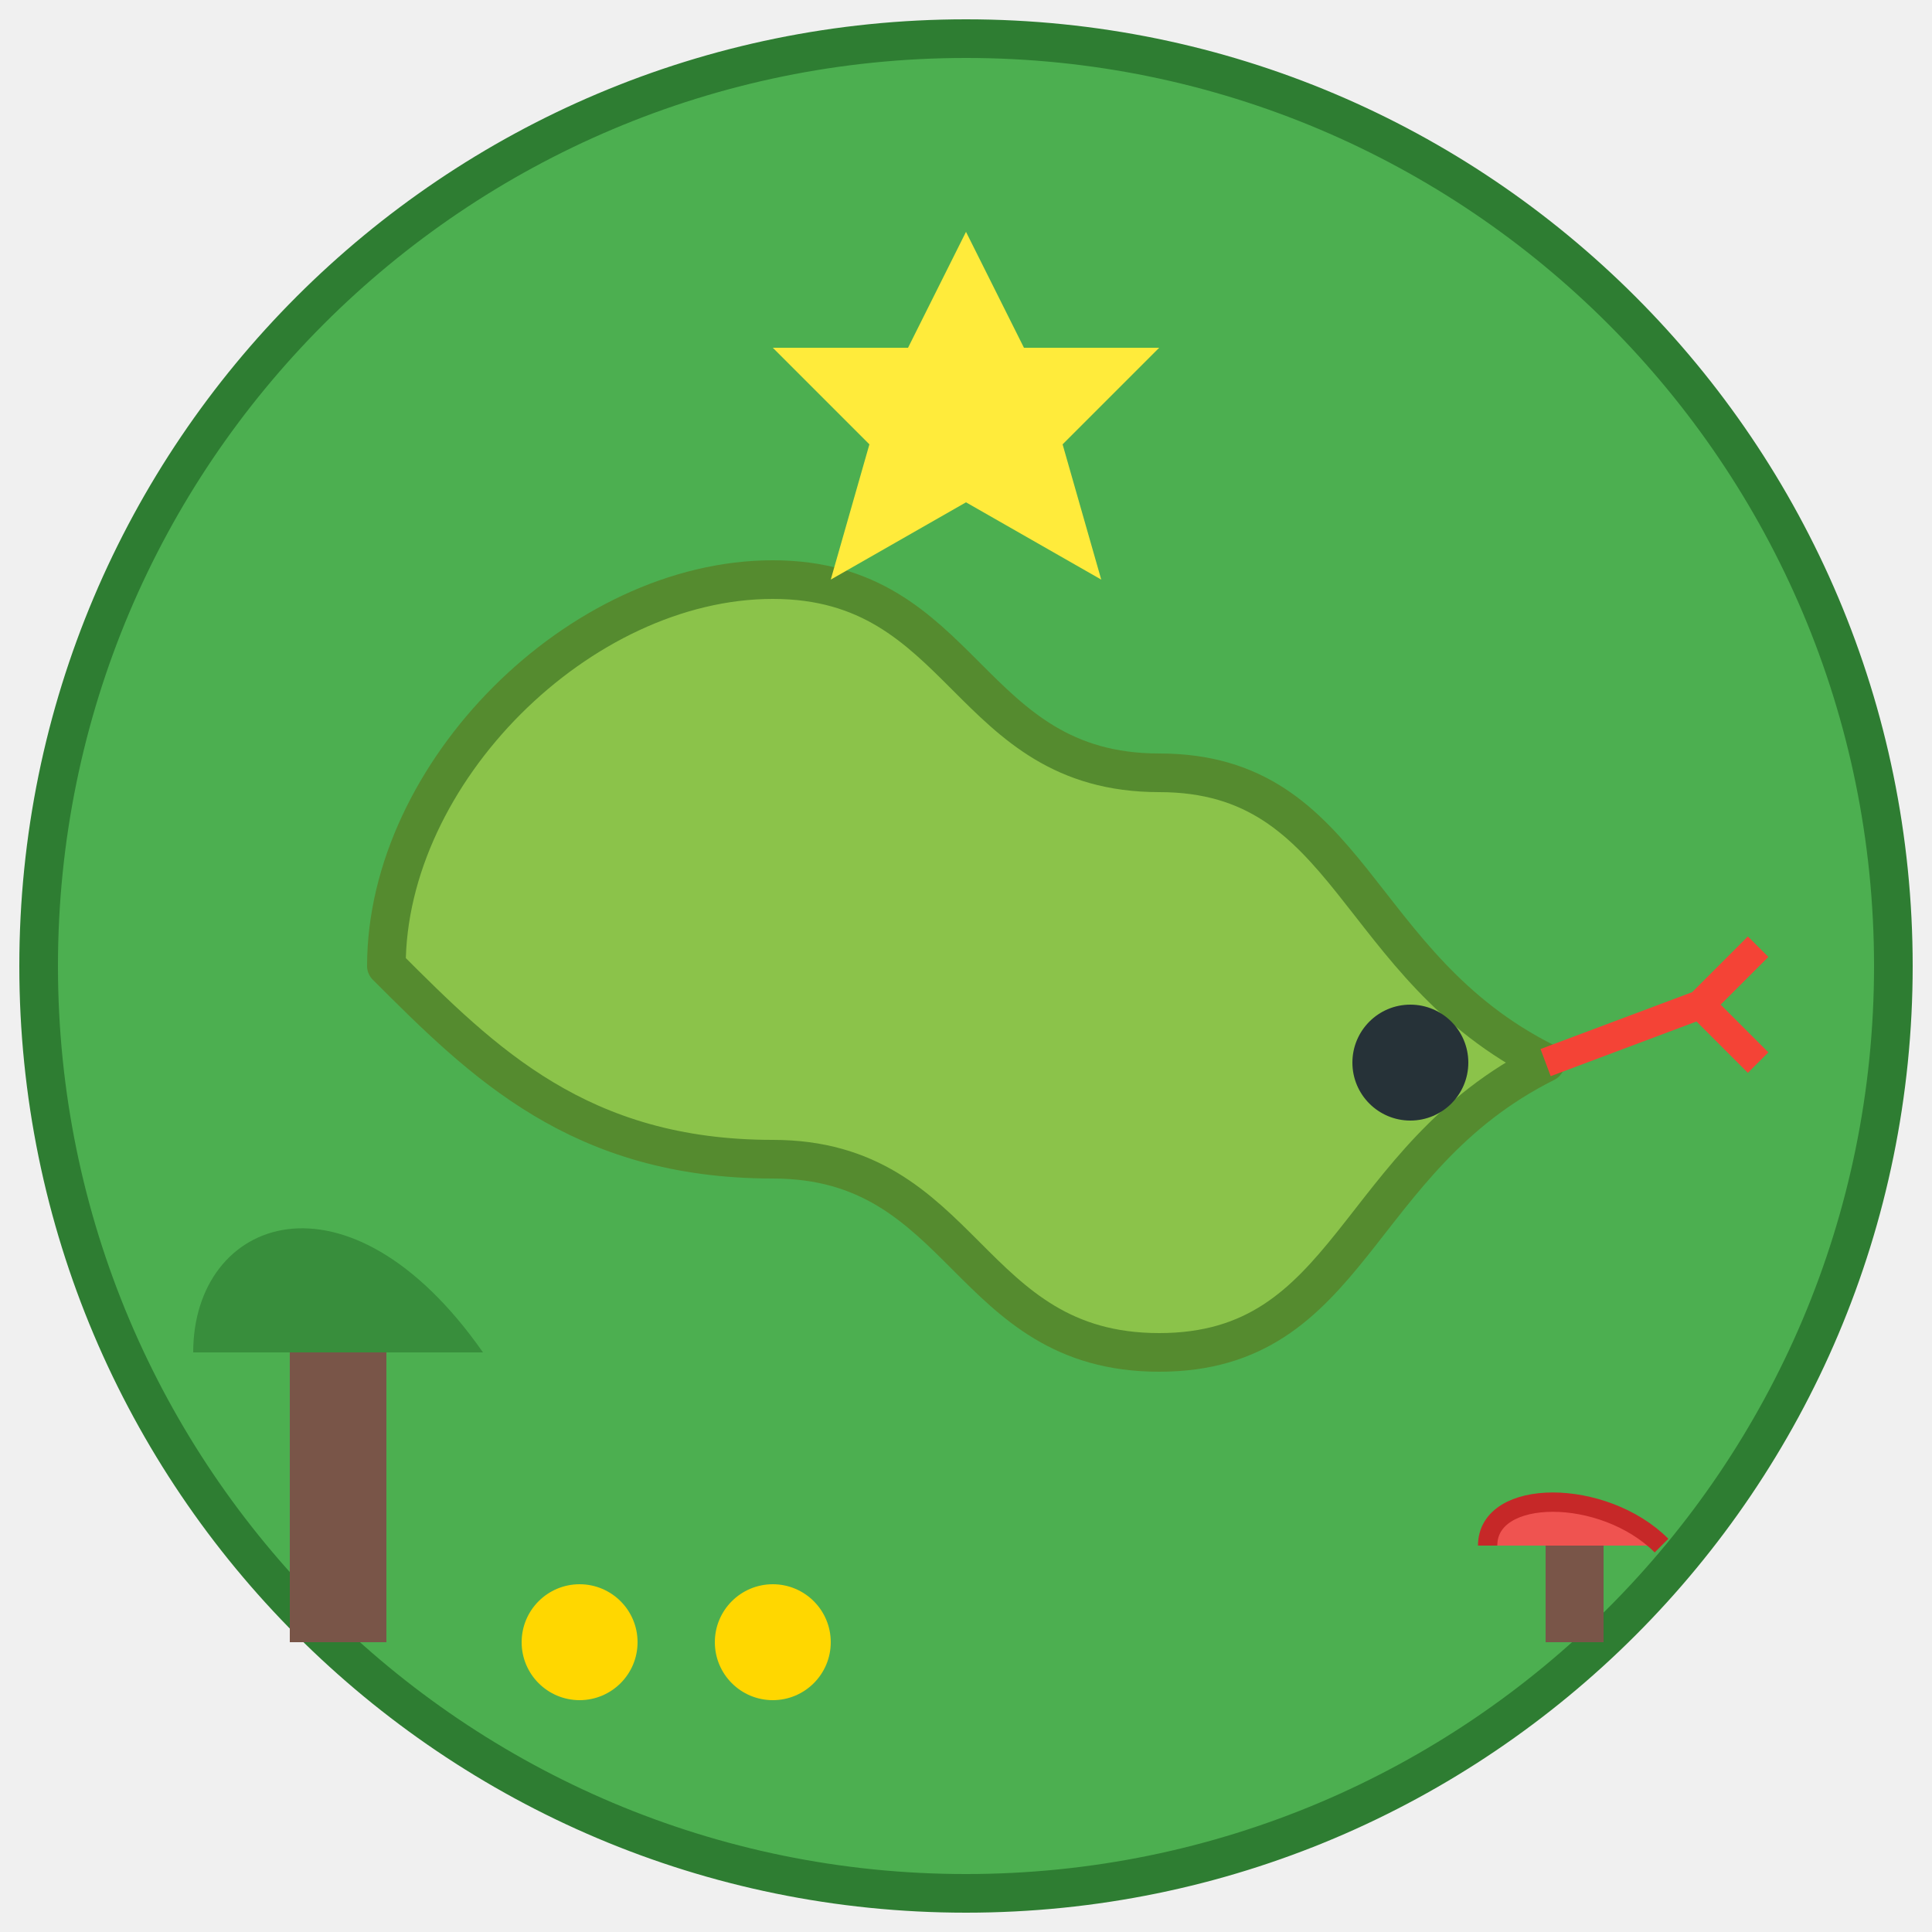
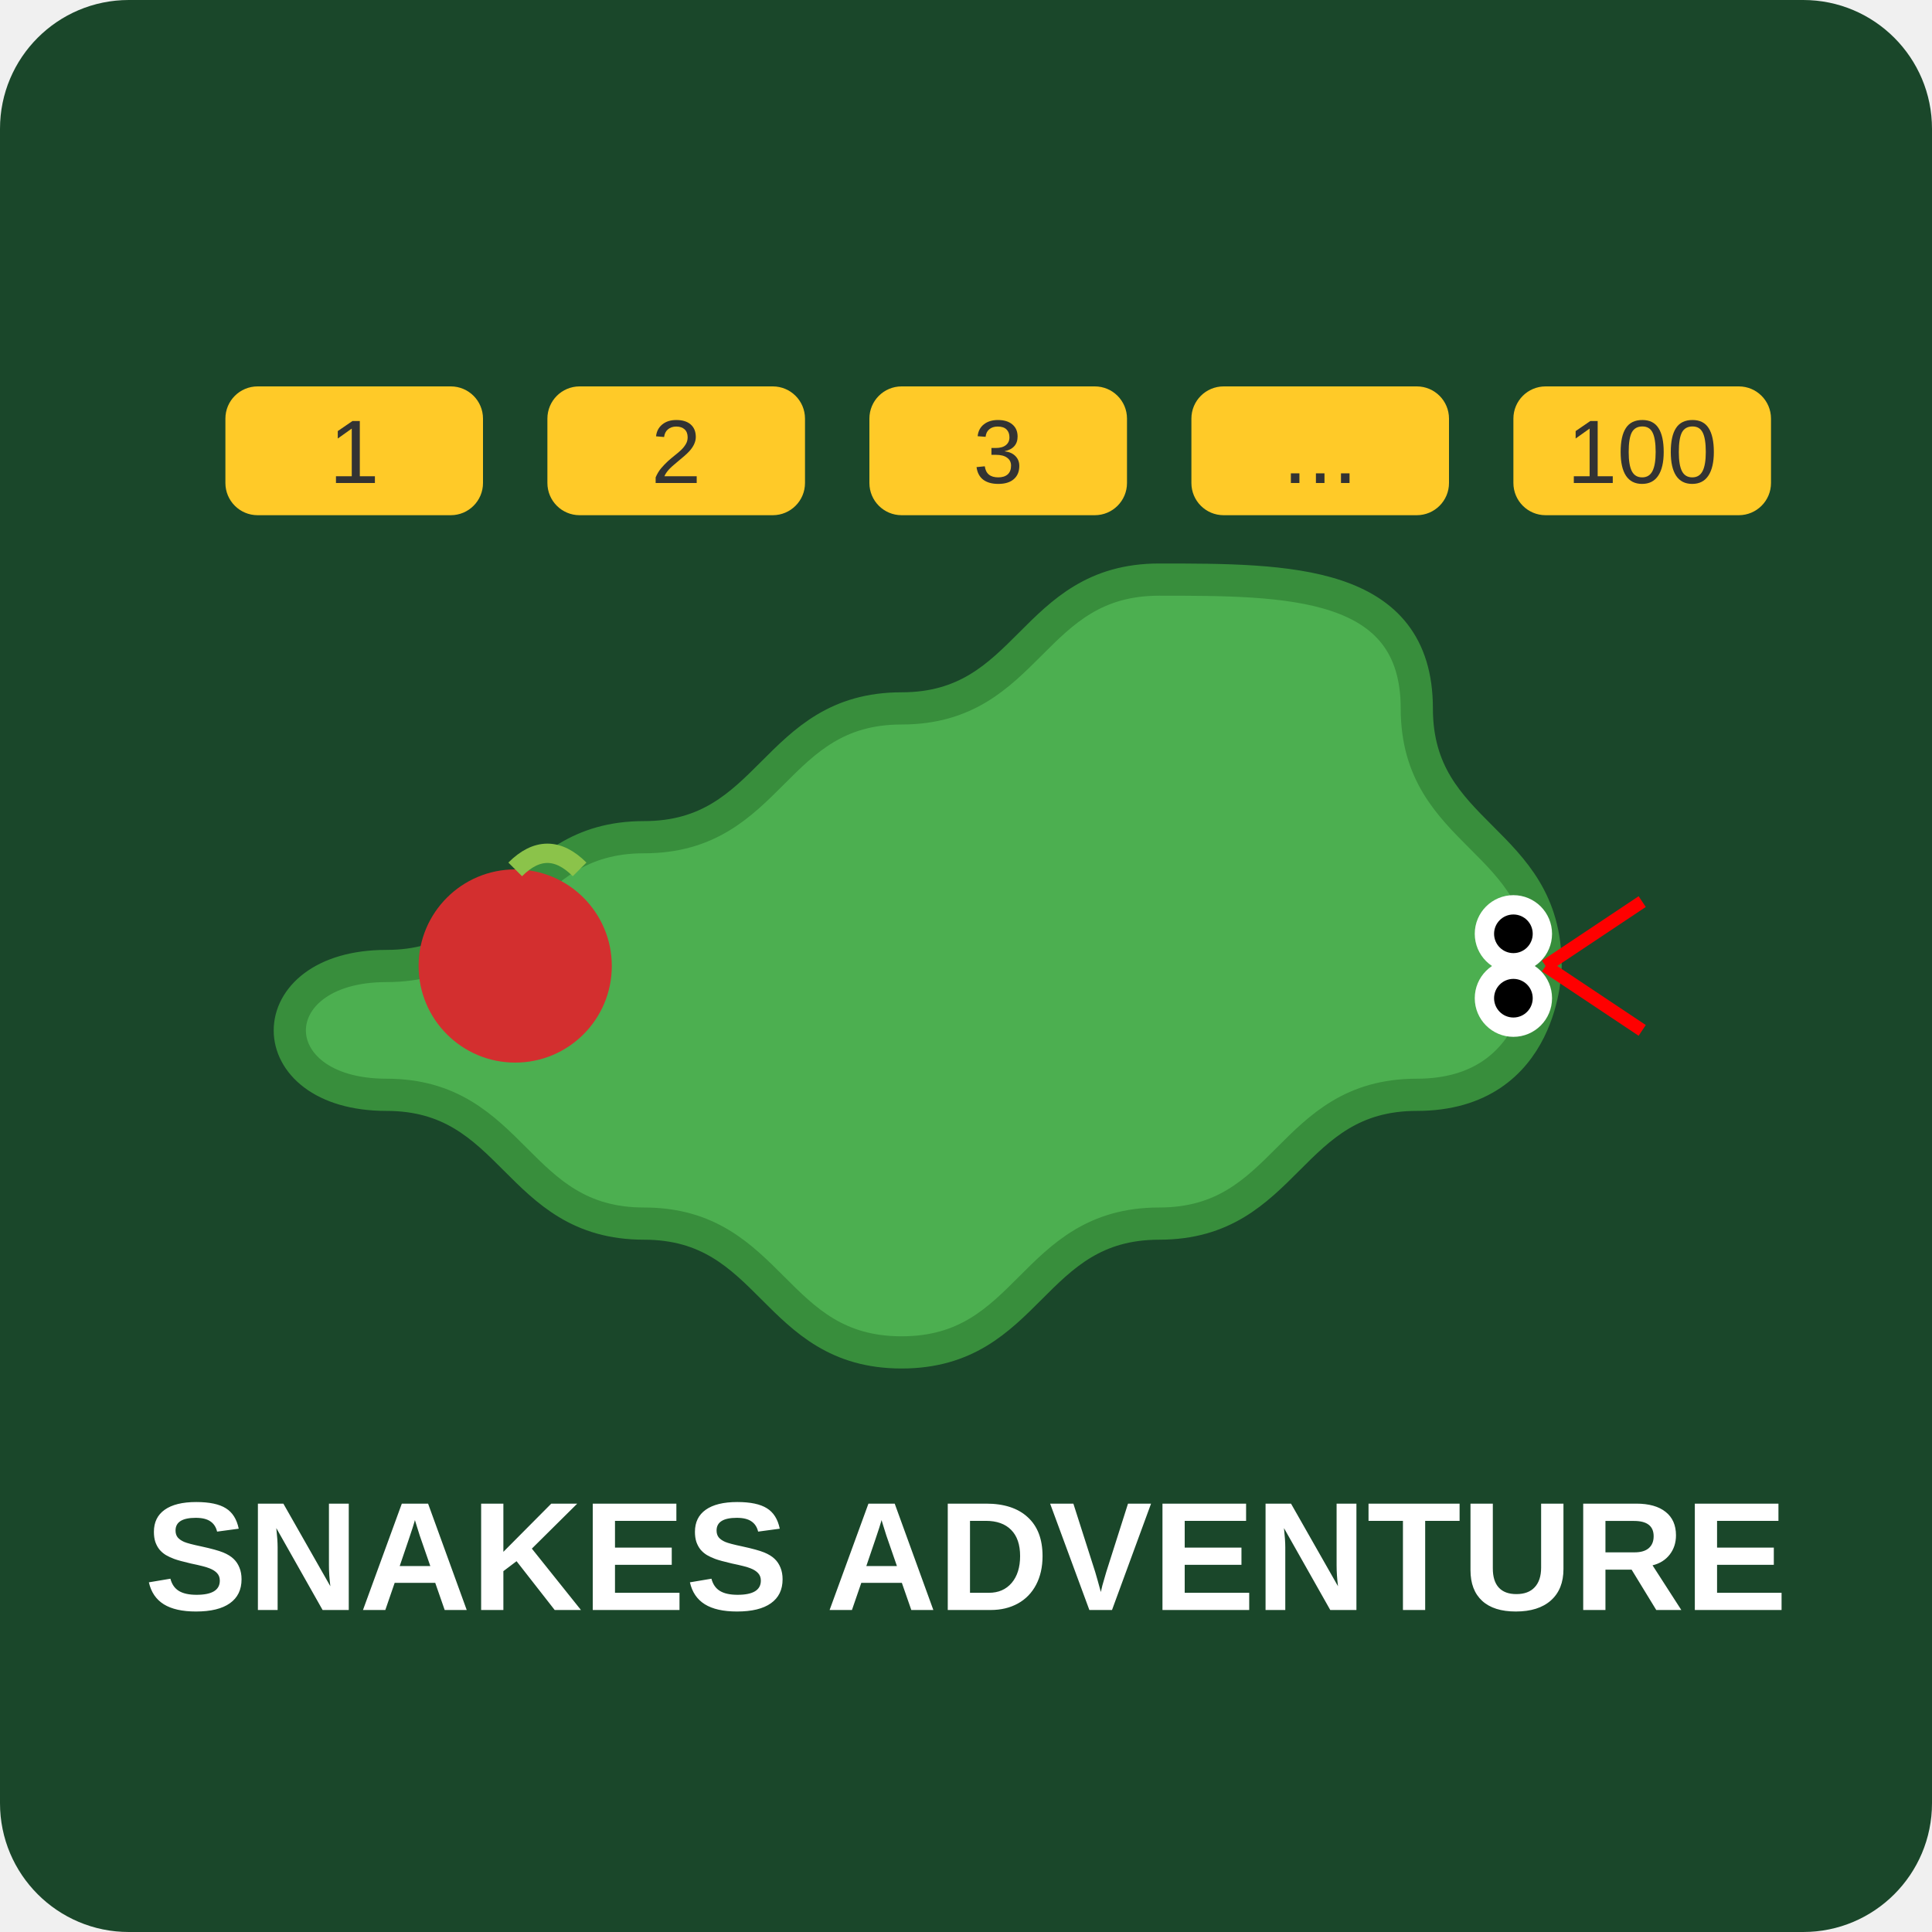
- <svg xmlns="http://www.w3.org/2000/svg" width="100" height="100" viewBox="0 0 100 100">
-   <circle cx="50" cy="50" r="48" fill="#4caf50" stroke="#2e7d32" stroke-width="2" />
-   <path d="M20,50 C20,40 30,30 40,30 C50,30 50,40 60,40 C70,40 70,50 80,55 C70,60 70,70 60,70 C50,70 50,60 40,60 C30,60 25,55 20,50 Z" fill="#8bc34a" stroke="#558b2f" stroke-width="2" stroke-linejoin="round" />
-   <circle cx="73" cy="55" r="3" fill="#263238" />
-   <path d="M80,55 L88,52 M88,52 L91,55 M88,52 L91,49" stroke="#f44336" stroke-width="1.5" fill="none" />
-   <path d="M15,70 L15,85 L20,85 L20,70 Z" fill="#795548" />
-   <path d="M10,70 C10,63 18,60 25,70" fill="#388e3c" />
-   <path d="M80,80 L80,85 L83,85 L83,80 Z" fill="#795548" />
-   <path d="M77,80 C77,77 83,77 86,80" fill="#ef5350" stroke="#c62828" stroke-width="1" />
-   <circle cx="30" cy="85" r="3" fill="#ffd700" />
-   <circle cx="40" cy="85" r="3" fill="#ffd700" />
-   <path d="M50,12 L53,18 L60,18 L55,23 L57,30 L50,26 L43,30 L45,23 L40,18 L47,18 Z" fill="#ffeb3b" />
+ <svg xmlns="http://www.w3.org/2000/svg" width="300" height="300" viewBox="0 0 300 300">
+   <rect width="300" height="300" rx="20" fill="#1a472a" />
+   <path d="M240,150 C240,130 220,130 220,110 C220,90 200,90 180,90 C160,90 160,110 140,110 C120,110 120,130 100,130 C80,130 80,150 60,150 C40,150 40,170 60,170 C80,170 80,190 100,190 C120,190 120,210 140,210 C160,210 160,190 180,190 C200,190 200,170 220,170 C240,170 240,150 240,150 Z" fill="#4caf50" stroke="#388e3c" stroke-width="5" />
+   <circle cx="235" cy="145" r="6" fill="white" />
+   <circle cx="235" cy="155" r="6" fill="white" />
+   <circle cx="235" cy="145" r="3" fill="black" />
+   <circle cx="235" cy="155" r="3" fill="black" />
+   <path d="M240,150 L255,140 M240,150 L255,160" stroke="red" stroke-width="2" />
+   <circle cx="80" cy="150" r="15" fill="#d32f2f" />
+   <path d="M80,135 Q85,130 90,135" stroke="#8bc34a" stroke-width="3" fill="none" />
+   <rect x="35" y="60" width="40" height="20" rx="5" fill="#ffca28" />
+   <text x="55" y="75" font-family="Arial, sans-serif" font-size="14" text-anchor="middle" fill="#333">1</text>
+   <rect x="85" y="60" width="40" height="20" rx="5" fill="#ffca28" />
+   <text x="105" y="75" font-family="Arial, sans-serif" font-size="14" text-anchor="middle" fill="#333">2</text>
+   <rect x="135" y="60" width="40" height="20" rx="5" fill="#ffca28" />
+   <text x="155" y="75" font-family="Arial, sans-serif" font-size="14" text-anchor="middle" fill="#333">3</text>
+   <rect x="185" y="60" width="40" height="20" rx="5" fill="#ffca28" />
+   <text x="205" y="75" font-family="Arial, sans-serif" font-size="14" text-anchor="middle" fill="#333">...</text>
+   <rect x="235" y="60" width="40" height="20" rx="5" fill="#ffca28" />
+   <text x="255" y="75" font-family="Arial, sans-serif" font-size="14" text-anchor="middle" fill="#333">100</text>
+   <text x="150" y="250" font-family="Arial, sans-serif" font-weight="bold" font-size="24" text-anchor="middle" fill="white">SNAKES ADVENTURE</text>
</svg>
